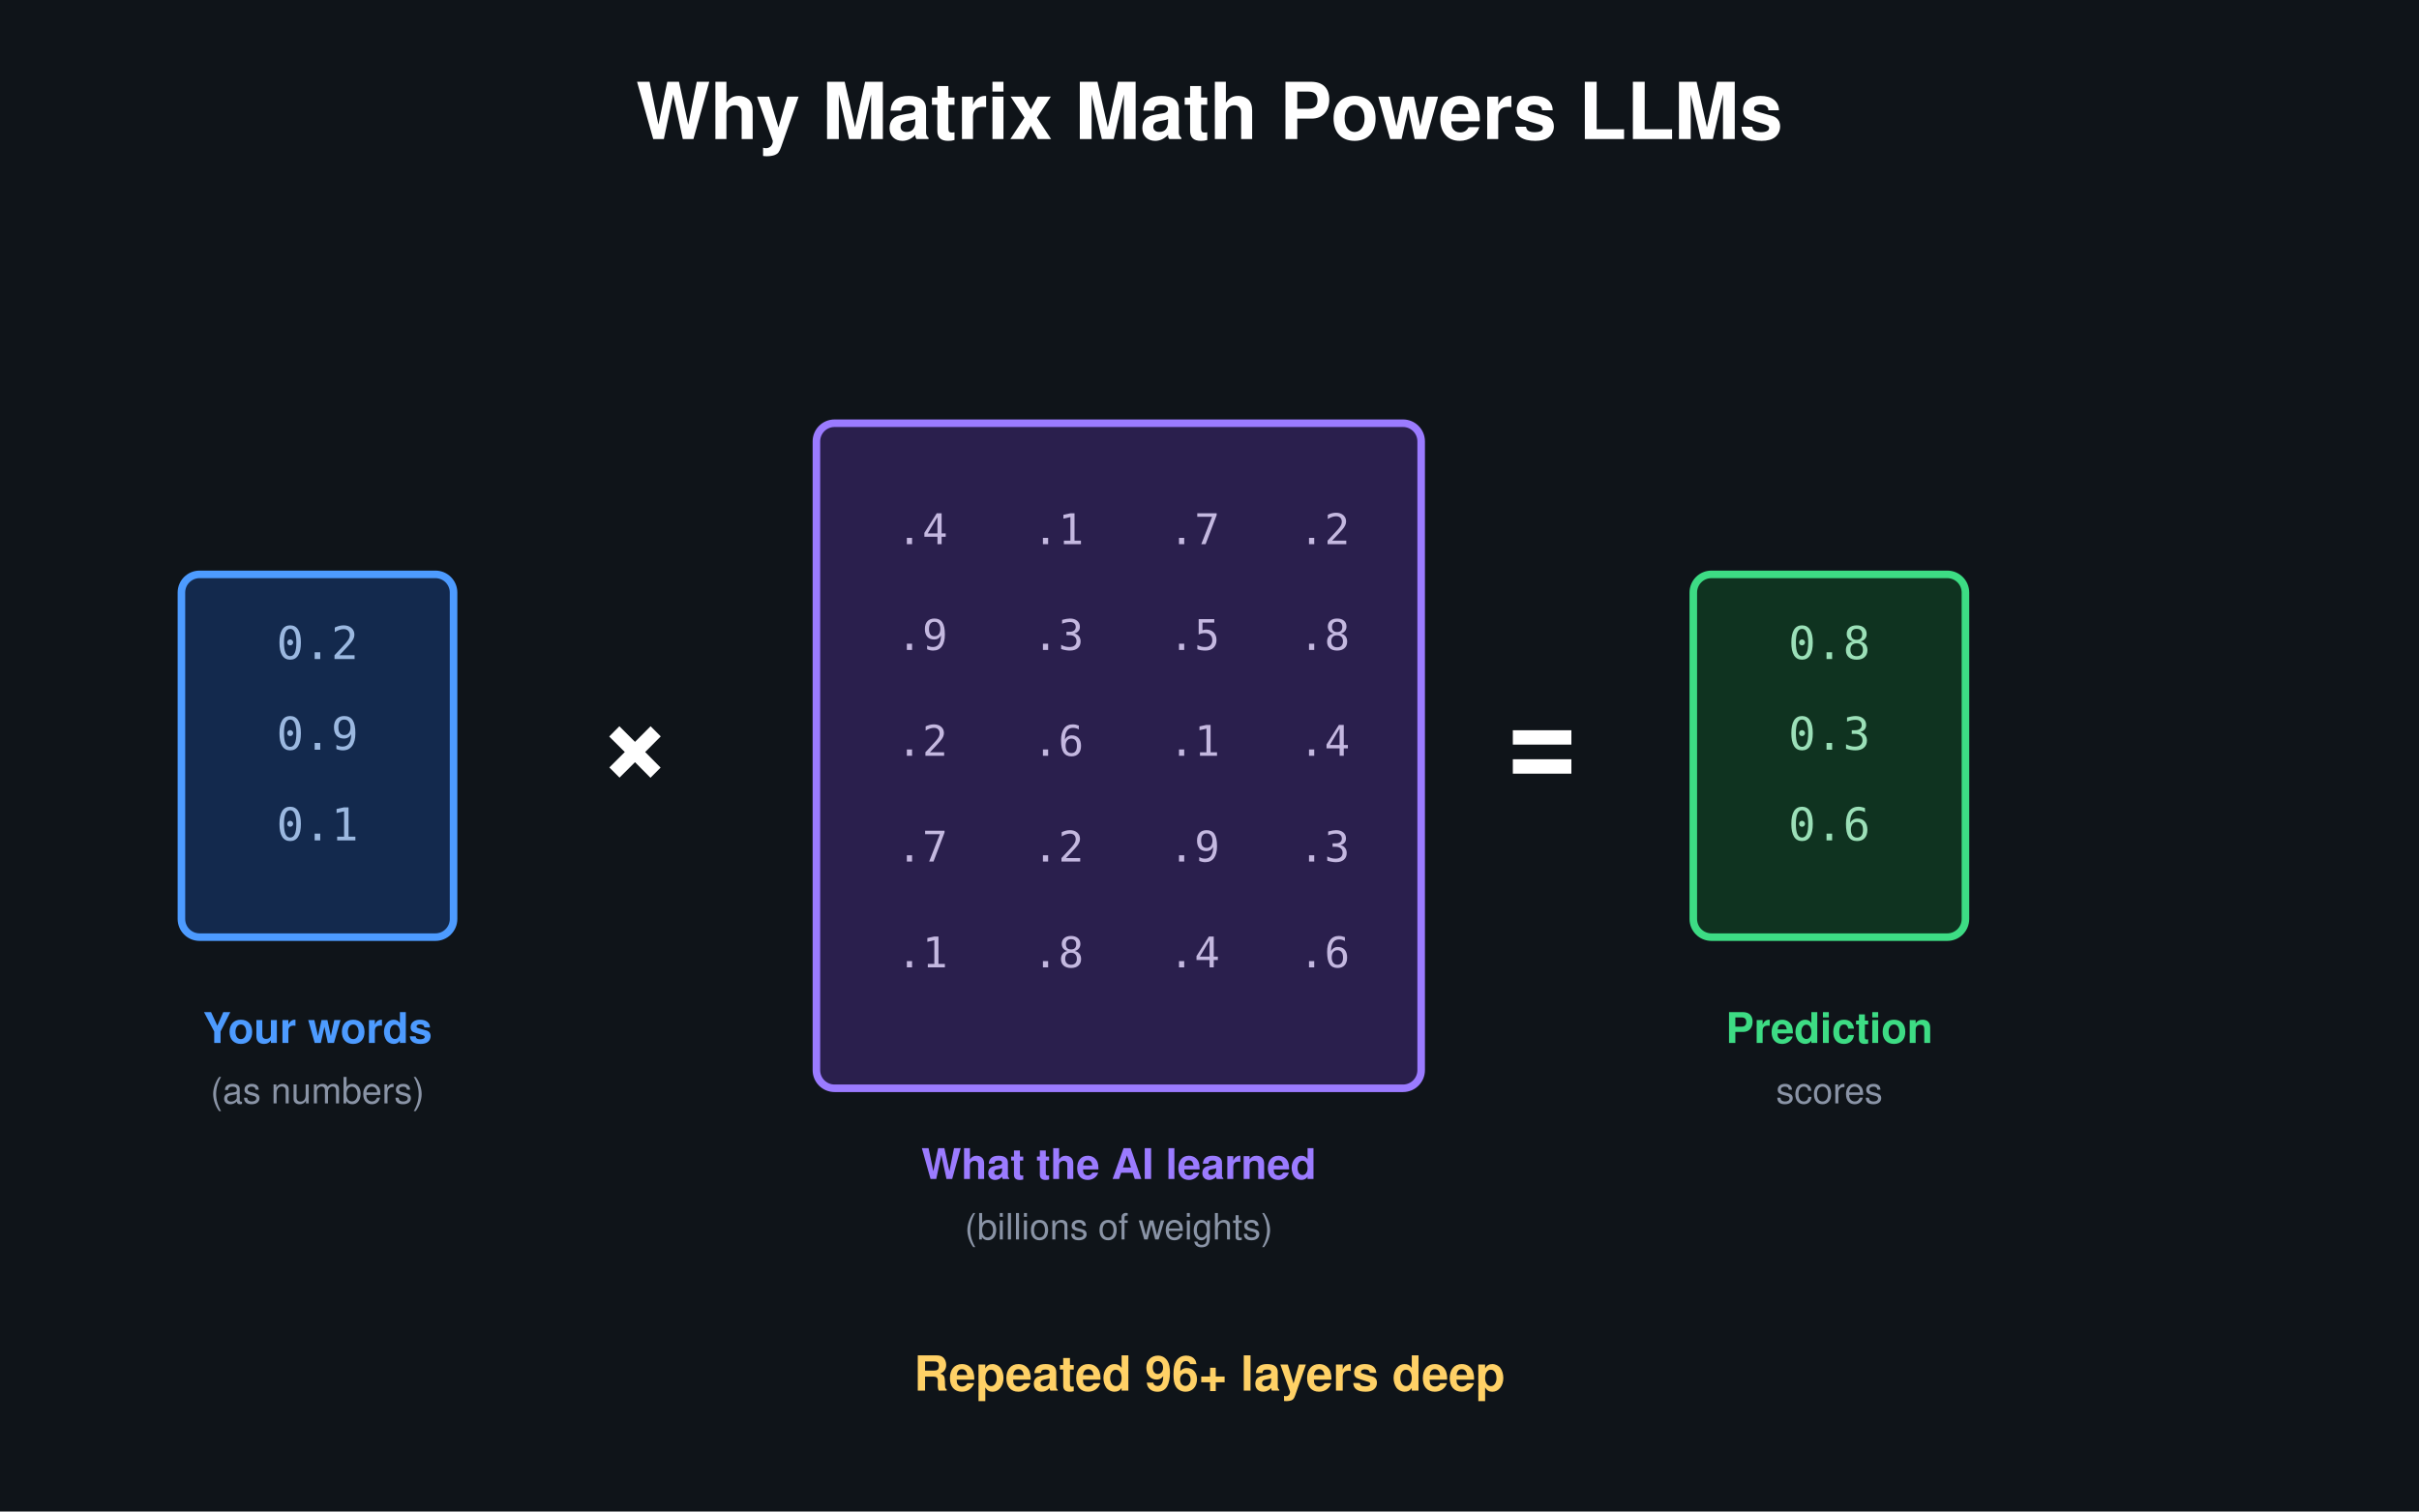
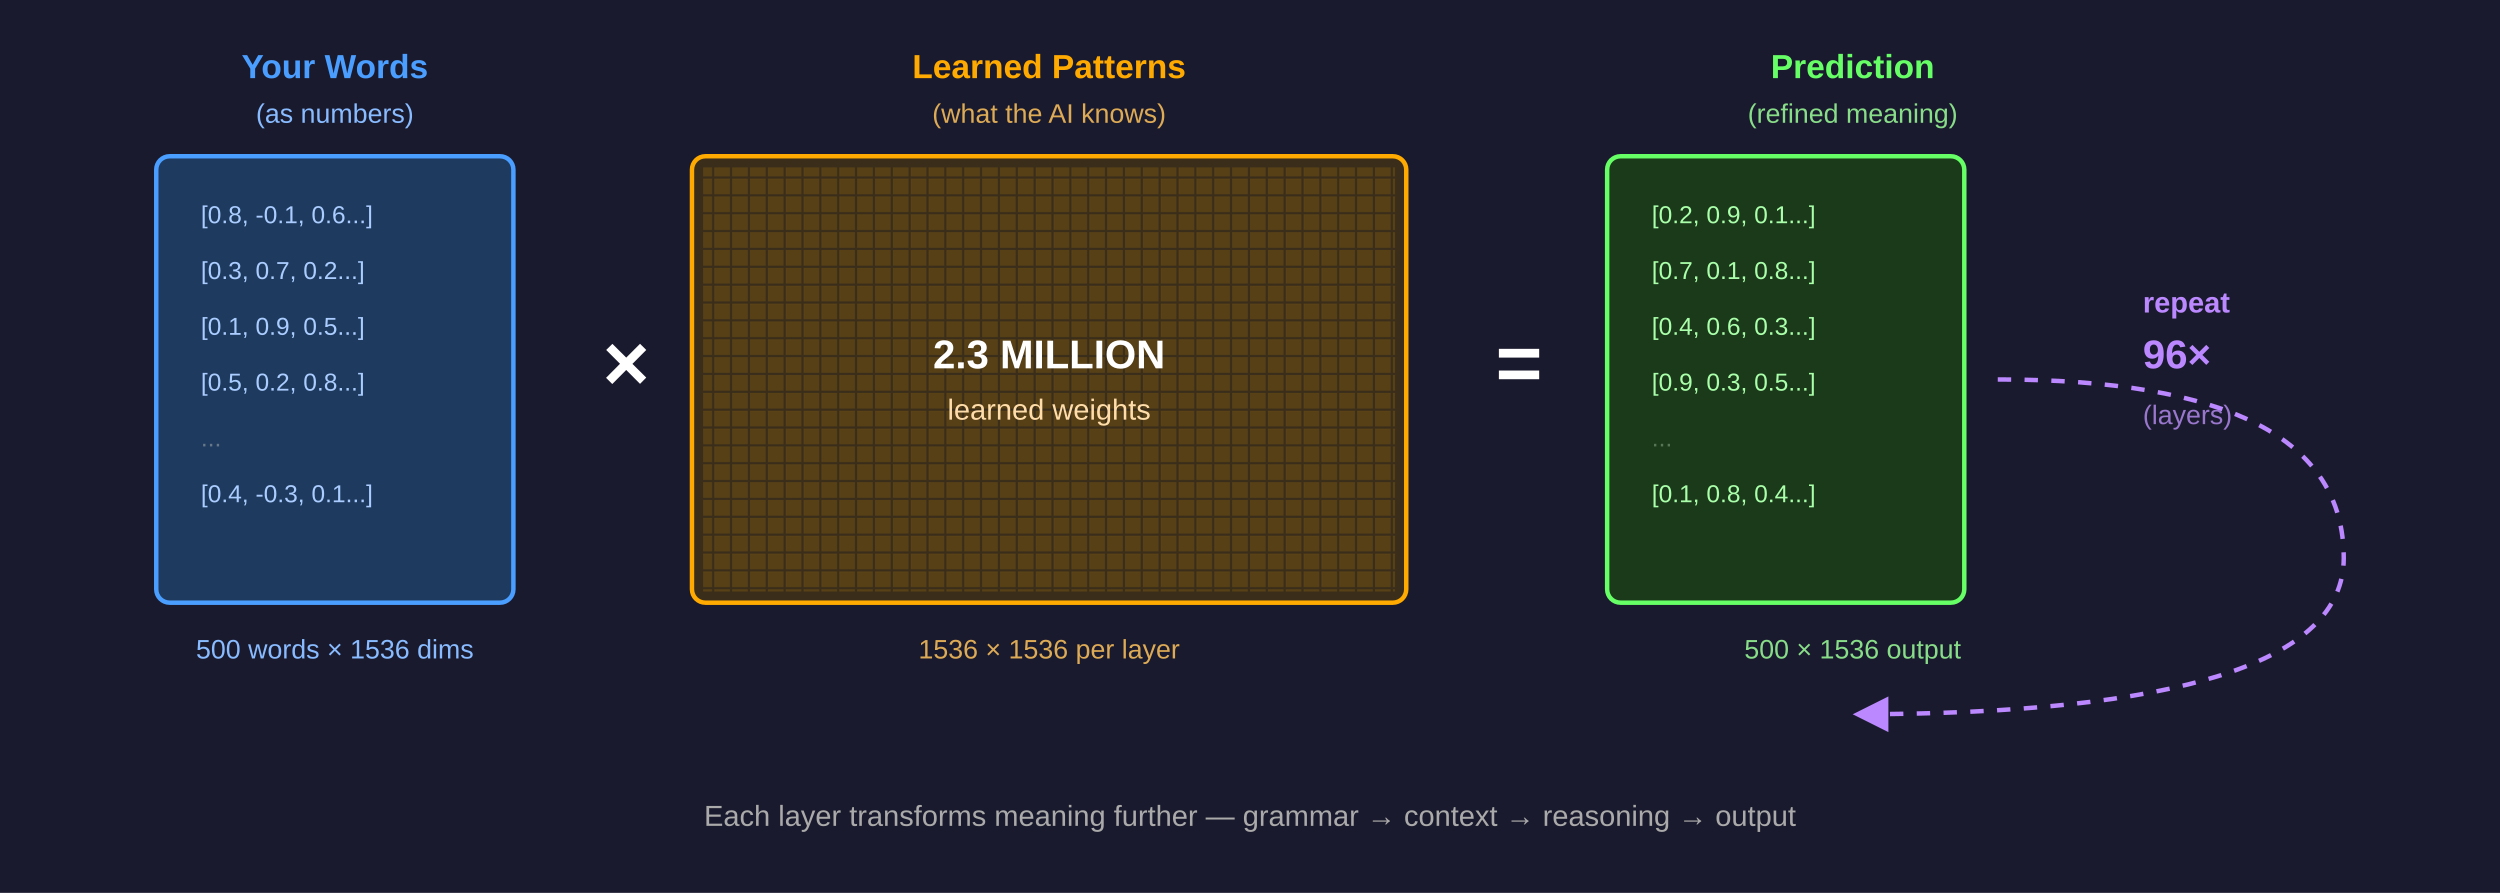
- <svg xmlns="http://www.w3.org/2000/svg" width="800" height="500" viewBox="0 0 800 500">
-   <rect width="800" height="500" fill="#0f1419" />
-   <text x="400" y="46" font-family="Helvetica, Arial, sans-serif" font-size="26" font-weight="bold" fill="#ffffff" text-anchor="middle">Why Matrix Math Powers LLMs</text>
-   <g>
-     <rect x="60" y="190" width="90" height="120" rx="6" fill="#13294d" stroke="#4d9bff" stroke-width="2.5" />
-     <g fill="#9bb8e0" font-family="monospace" font-size="15" text-anchor="middle">
-       <text x="105" y="218">0.2</text>
-       <text x="105" y="248">0.9</text>
-       <text x="105" y="278">0.1</text>
-     </g>
-     <text x="105" y="345" font-family="Helvetica, Arial, sans-serif" font-size="14" font-weight="bold" fill="#4d9bff" text-anchor="middle">Your words</text>
-     <text x="105" y="365" font-family="Helvetica, Arial, sans-serif" font-size="12" fill="#8a94a6" text-anchor="middle">(as numbers)</text>
-   </g>
-   <text x="210" y="258" font-family="Helvetica, Arial, sans-serif" font-size="40" font-weight="bold" fill="#ffffff" text-anchor="middle">×</text>
-   <g>
-     <rect x="270" y="140" width="200" height="220" rx="6" fill="#2a1f4d" stroke="#9b7bff" stroke-width="2.5" />
-     <g fill="#c4b8e0" font-family="monospace" font-size="14" text-anchor="middle">
-       <text x="305" y="180">.4</text>
-       <text x="350" y="180">.1</text>
-       <text x="395" y="180">.7</text>
-       <text x="438" y="180">.2</text>
-       <text x="305" y="215">.9</text>
-       <text x="350" y="215">.3</text>
-       <text x="395" y="215">.5</text>
-       <text x="438" y="215">.8</text>
-       <text x="305" y="250">.2</text>
-       <text x="350" y="250">.6</text>
-       <text x="395" y="250">.1</text>
-       <text x="438" y="250">.4</text>
-       <text x="305" y="285">.7</text>
-       <text x="350" y="285">.2</text>
-       <text x="395" y="285">.9</text>
-       <text x="438" y="285">.3</text>
-       <text x="305" y="320">.1</text>
-       <text x="350" y="320">.8</text>
-       <text x="395" y="320">.4</text>
-       <text x="438" y="320">.6</text>
-     </g>
-     <text x="370" y="390" font-family="Helvetica, Arial, sans-serif" font-size="14" font-weight="bold" fill="#9b7bff" text-anchor="middle">What the AI learned</text>
-     <text x="370" y="410" font-family="Helvetica, Arial, sans-serif" font-size="12" fill="#8a94a6" text-anchor="middle">(billions of weights)</text>
-   </g>
-   <text x="510" y="258" font-family="Helvetica, Arial, sans-serif" font-size="40" font-weight="bold" fill="#ffffff" text-anchor="middle">=</text>
-   <g>
-     <rect x="560" y="190" width="90" height="120" rx="6" fill="#0f3320" stroke="#3ddc84" stroke-width="2.5" />
-     <g fill="#9be0b8" font-family="monospace" font-size="15" text-anchor="middle">
-       <text x="605" y="218">0.8</text>
-       <text x="605" y="248">0.3</text>
-       <text x="605" y="278">0.6</text>
-     </g>
-     <text x="605" y="345" font-family="Helvetica, Arial, sans-serif" font-size="14" font-weight="bold" fill="#3ddc84" text-anchor="middle">Prediction</text>
-     <text x="605" y="365" font-family="Helvetica, Arial, sans-serif" font-size="12" fill="#8a94a6" text-anchor="middle">scores</text>
-   </g>
-   <text x="400" y="460" font-family="Helvetica, Arial, sans-serif" font-size="16" font-weight="bold" fill="#ffd166" text-anchor="middle">Repeated 96+ layers deep</text>
+ <svg xmlns="http://www.w3.org/2000/svg" width="1120" height="400" viewBox="0 0 1120 400">
+   <rect width="1120" height="400" fill="#1a1a2e" />
+   <style>text { font-family: Arial, Helvetica, sans-serif; }</style>
+   <text x="150" y="35" text-anchor="middle" fill="#4a9eff" font-size="15" font-weight="bold">Your Words</text>
+   <text x="150" y="55" text-anchor="middle" fill="#88bbff" font-size="12">(as numbers)</text>
+   <rect x="70" y="70" width="160" height="200" rx="6" fill="#1e3a5f" stroke="#4a9eff" stroke-width="2" />
+   <text x="90" y="100" fill="#aaccff" font-size="11">[0.8, -0.1, 0.6...]</text>
+   <text x="90" y="125" fill="#aaccff" font-size="11">[0.3,  0.7, 0.2...]</text>
+   <text x="90" y="150" fill="#aaccff" font-size="11">[0.1,  0.9, 0.5...]</text>
+   <text x="90" y="175" fill="#aaccff" font-size="11">[0.5,  0.2, 0.8...]</text>
+   <text x="90" y="200" fill="#667788" font-size="11">     ...</text>
+   <text x="90" y="225" fill="#aaccff" font-size="11">[0.4, -0.3, 0.1...]</text>
+   <text x="150" y="295" text-anchor="middle" fill="#88bbff" font-size="12">500 words × 1536 dims</text>
+   <text x="270" y="175" fill="#ffffff" font-size="36" font-weight="bold">×</text>
+   <text x="470" y="35" text-anchor="middle" fill="#ffaa00" font-size="15" font-weight="bold">Learned Patterns</text>
+   <text x="470" y="55" text-anchor="middle" fill="#ddaa55" font-size="12">(what the AI knows)</text>
+   <rect x="310" y="70" width="320" height="200" rx="6" fill="#3a2e1a" stroke="#ffaa00" stroke-width="2" />
+   <defs>
+     <pattern id="grid" width="8" height="8" patternUnits="userSpaceOnUse">
+       <rect width="7" height="7" fill="#ffaa00" opacity="0.15" />
+     </pattern>
+   </defs>
+   <rect x="315" y="75" width="310" height="190" fill="url(#grid)" />
+   <text x="470" y="165" text-anchor="middle" fill="#ffffff" font-size="18" font-weight="bold">2.3 MILLION</text>
+   <text x="470" y="188" text-anchor="middle" fill="#ffddaa" font-size="13">learned weights</text>
+   <text x="470" y="295" text-anchor="middle" fill="#ddaa55" font-size="12">1536 × 1536 per layer</text>
+   <text x="670" y="175" fill="#ffffff" font-size="36" font-weight="bold">=</text>
+   <text x="830" y="35" text-anchor="middle" fill="#66ff66" font-size="15" font-weight="bold">Prediction</text>
+   <text x="830" y="55" text-anchor="middle" fill="#88dd88" font-size="12">(refined meaning)</text>
+   <rect x="720" y="70" width="160" height="200" rx="6" fill="#1a3a1a" stroke="#66ff66" stroke-width="2" />
+   <text x="740" y="100" fill="#aaffaa" font-size="11">[0.2,  0.9, 0.1...]</text>
+   <text x="740" y="125" fill="#aaffaa" font-size="11">[0.7,  0.1, 0.8...]</text>
+   <text x="740" y="150" fill="#aaffaa" font-size="11">[0.4,  0.6, 0.3...]</text>
+   <text x="740" y="175" fill="#aaffaa" font-size="11">[0.9,  0.3, 0.5...]</text>
+   <text x="740" y="200" fill="#557755" font-size="11">     ...</text>
+   <text x="740" y="225" fill="#aaffaa" font-size="11">[0.1,  0.8, 0.4...]</text>
+   <text x="830" y="295" text-anchor="middle" fill="#88dd88" font-size="12">500 × 1536 output</text>
+   <text x="960" y="140" fill="#bb88ff" font-size="13" font-weight="bold">repeat</text>
+   <text x="960" y="165" fill="#bb88ff" font-size="18" font-weight="bold">96×</text>
+   <text x="960" y="190" fill="#9977cc" font-size="12">(layers)</text>
+   <path d="M 895 170 Q 1050 170 1050 250 Q 1050 320 830 320" fill="none" stroke="#bb88ff" stroke-width="2" stroke-dasharray="6" marker-end="url(#parrow)" />
+   <defs>
+     <marker id="parrow" markerWidth="8" markerHeight="8" refX="8" refY="4" orient="auto">
+       <path d="M0,0 L8,4 L0,8" fill="#bb88ff" />
+     </marker>
+   </defs>
+   <text x="560" y="370" text-anchor="middle" fill="#aaa" font-size="13">Each layer transforms meaning further — grammar → context → reasoning → output</text>
</svg>
